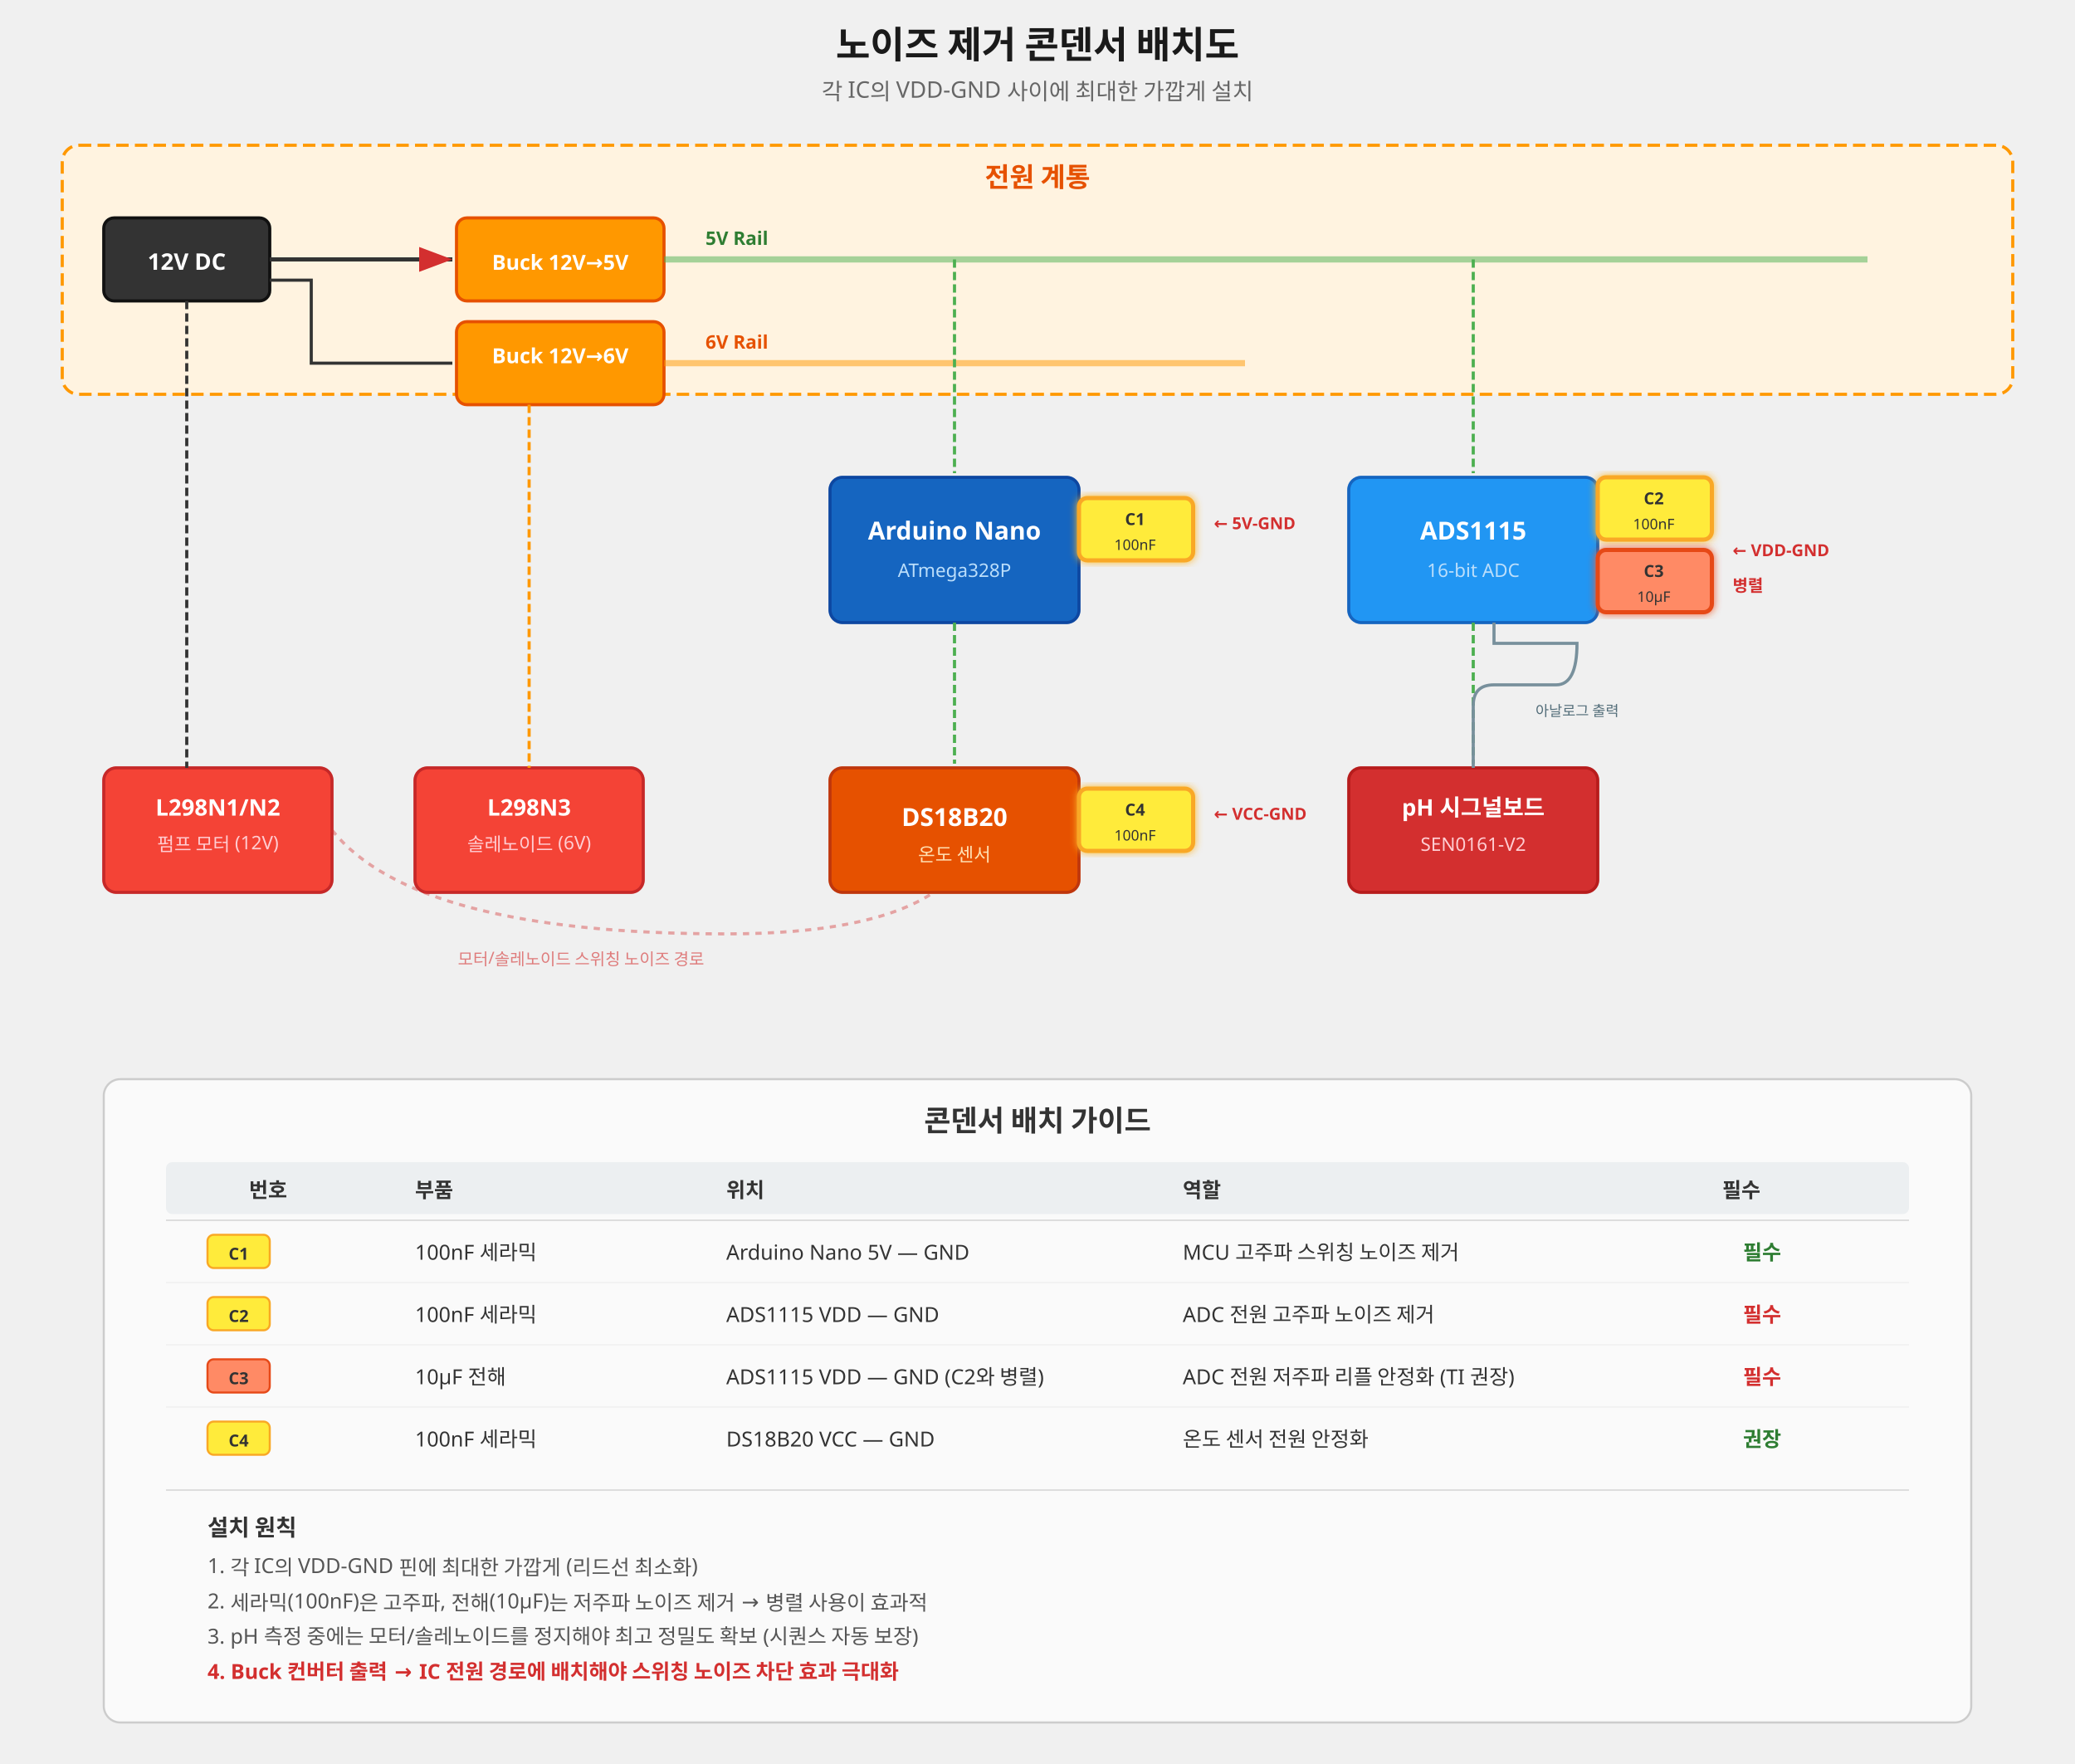
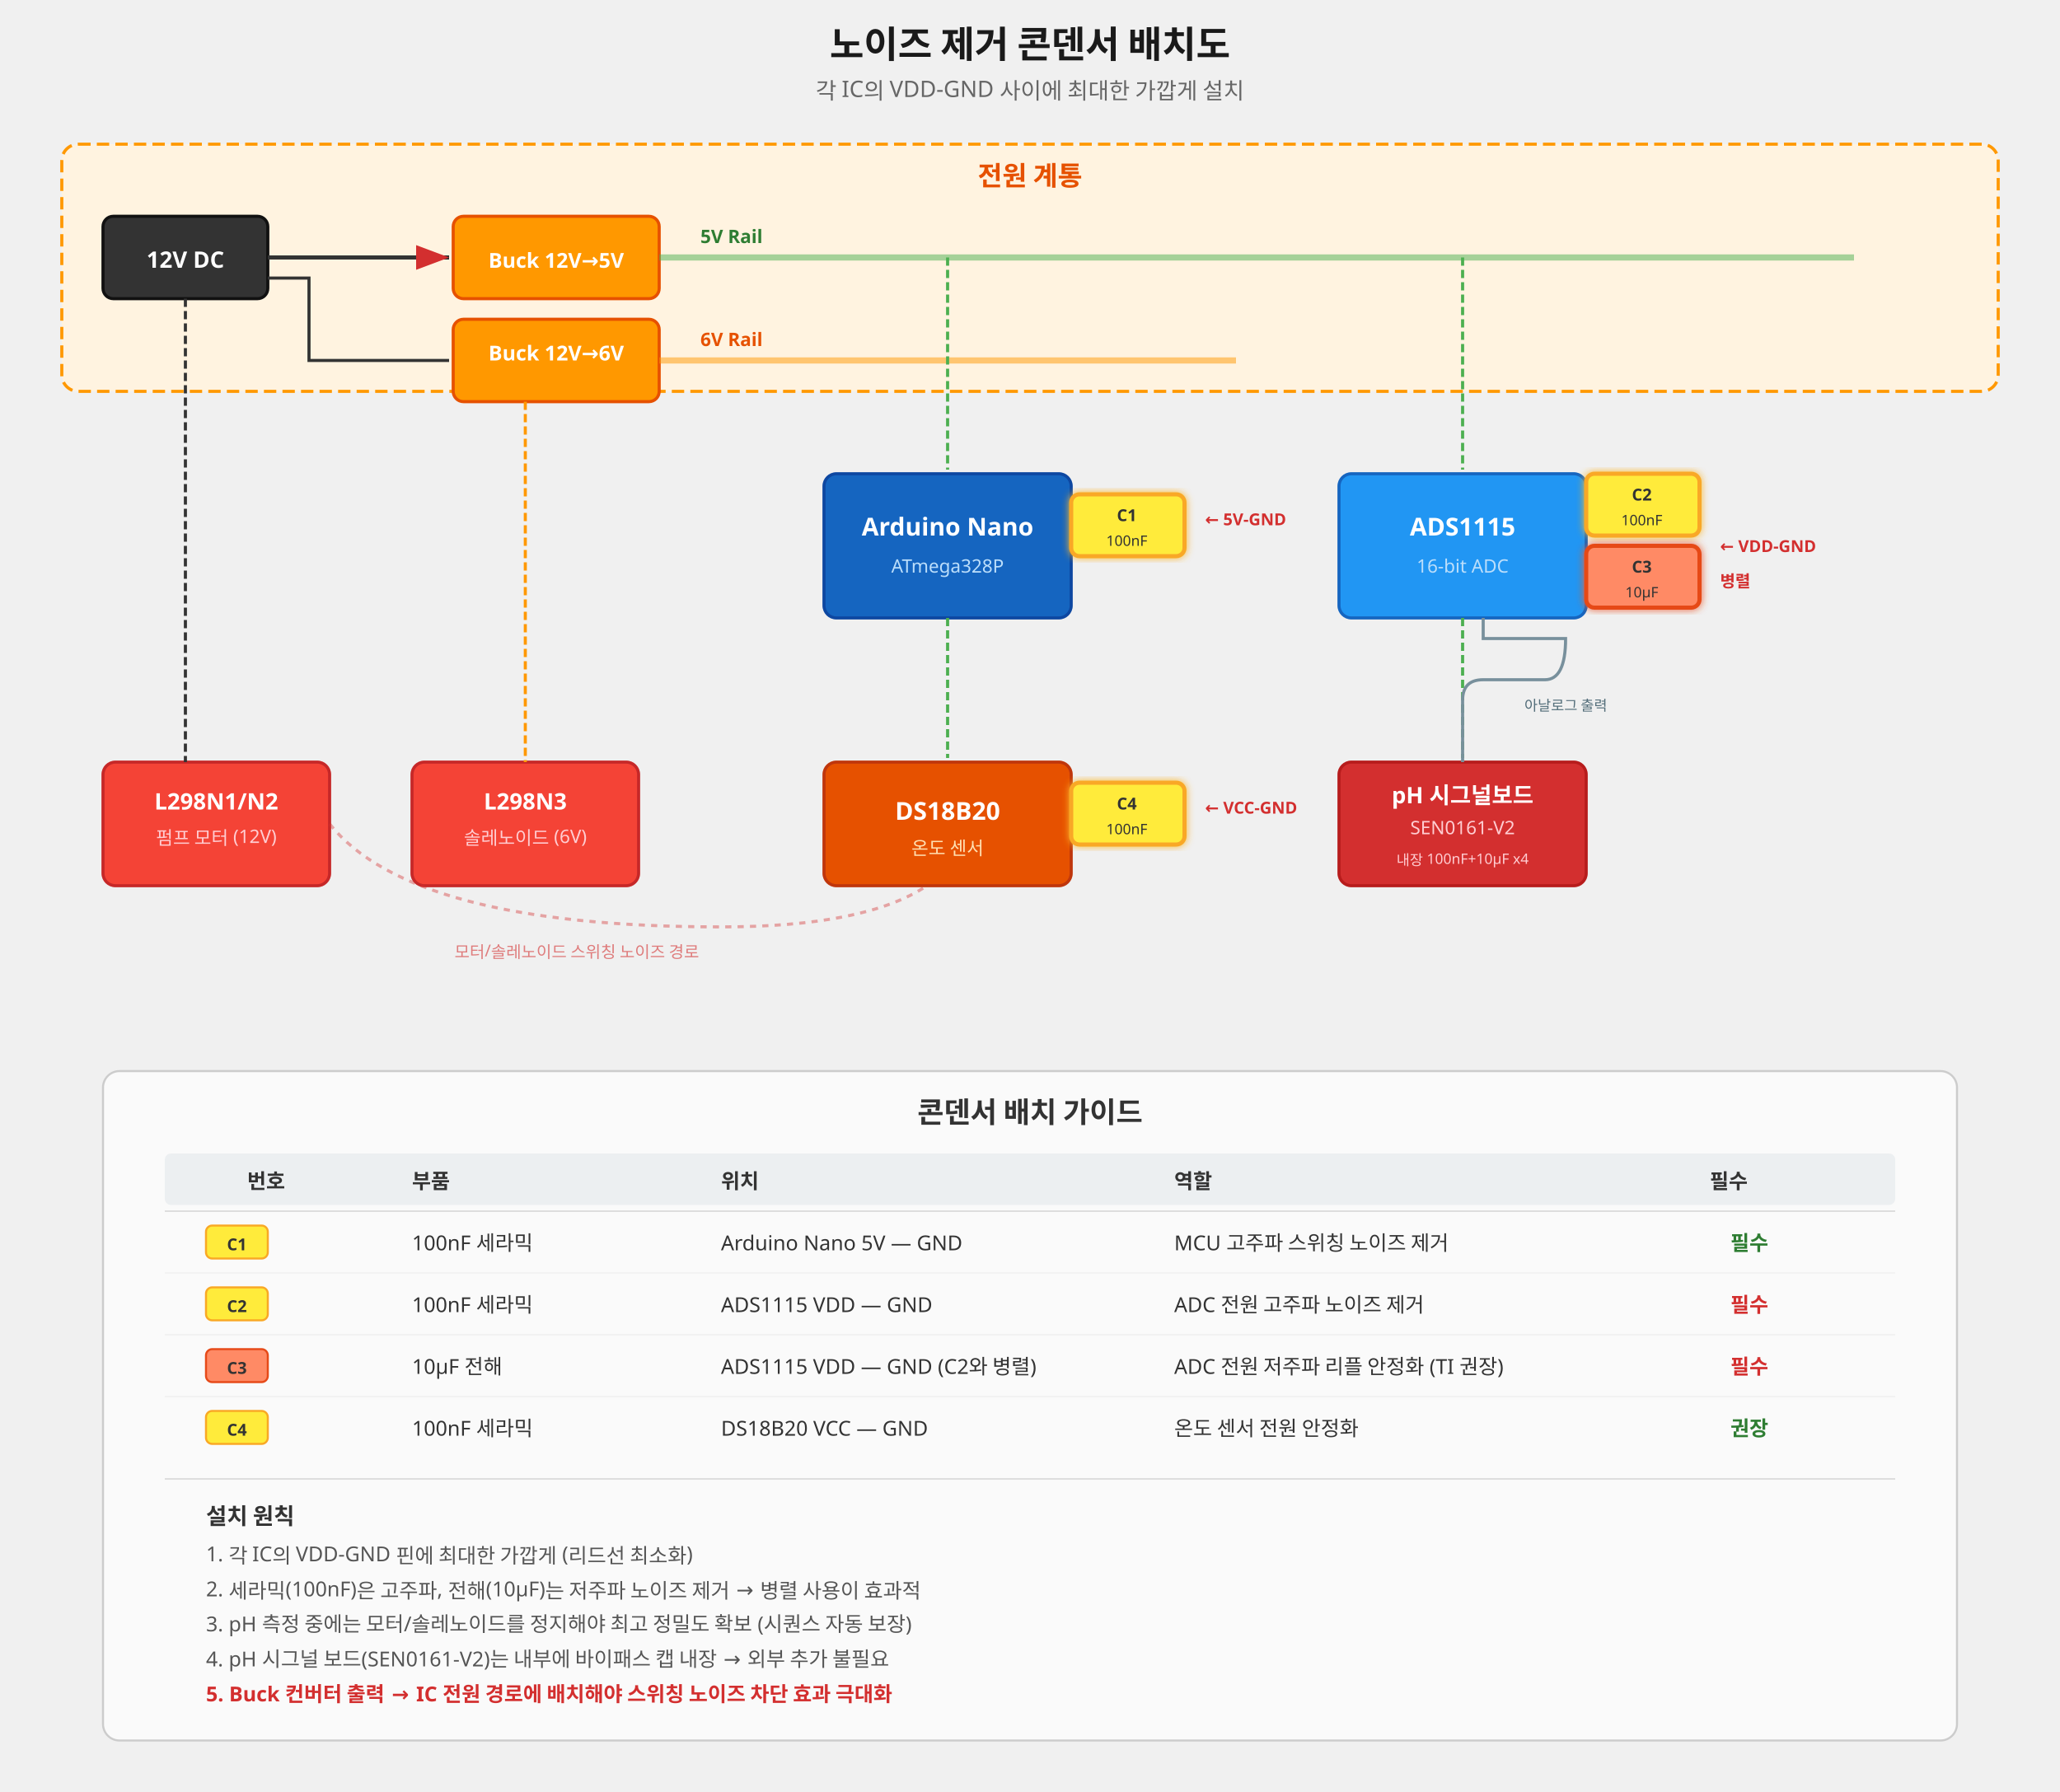
- <svg xmlns="http://www.w3.org/2000/svg" viewBox="0 0 1000 850" font-family="'Malgun Gothic', 'Apple SD Gothic Neo', sans-serif" font-size="11">
+ <svg xmlns="http://www.w3.org/2000/svg" viewBox="0 0 1000 870" font-family="'Malgun Gothic', 'Apple SD Gothic Neo', sans-serif" font-size="11">
  <defs>
    <marker id="arr" markerWidth="8" markerHeight="6" refX="8" refY="3" orient="auto">
      <path d="M0,0 L8,3 L0,6 Z" fill="#D32F2F" />
    </marker>
    <filter id="glow">
      <feGaussianBlur stdDeviation="2" result="blur" />
      <feMerge>
        <feMergeNode in="blur" />
        <feMergeNode in="SourceGraphic" />
      </feMerge>
    </filter>
  </defs>
  <text x="500" y="28" text-anchor="middle" font-size="18" font-weight="bold" fill="#1a1a1a">노이즈 제거 콘덴서 배치도</text>
  <text x="500" y="48" text-anchor="middle" font-size="11" fill="#666">각 IC의 VDD-GND 사이에 최대한 가깝게 설치</text>
  <rect x="30" y="70" width="940" height="120" rx="8" fill="#FFF3E0" stroke="#FF9800" stroke-width="1.5" stroke-dasharray="6,3" />
  <text x="500" y="90" text-anchor="middle" font-size="13" font-weight="bold" fill="#E65100">전원 계통</text>
  <rect x="50" y="105" width="80" height="40" rx="5" fill="#333" stroke="#111" stroke-width="1.5" />
  <text x="90" y="130" text-anchor="middle" font-size="11" fill="white" font-weight="bold">12V DC</text>
  <rect x="220" y="105" width="100" height="40" rx="5" fill="#FF9800" stroke="#E65100" stroke-width="1.5" />
  <text x="270" y="130" text-anchor="middle" font-size="10" fill="white" font-weight="bold">Buck 12V→5V</text>
  <path d="M130,125 L218,125" fill="none" stroke="#333" stroke-width="2" marker-end="url(#arr)" />
  <rect x="220" y="155" width="100" height="40" rx="5" fill="#FF9800" stroke="#E65100" stroke-width="1.5" />
  <text x="270" y="175" text-anchor="middle" font-size="10" fill="white" font-weight="bold">Buck 12V→6V</text>
  <path d="M130,135 L150,135 L150,175 L218,175" fill="none" stroke="#333" stroke-width="1.5" />
  <path d="M320,125 L900,125" fill="none" stroke="#4CAF50" stroke-width="3" opacity="0.5" />
  <text x="340" y="118" font-size="9" fill="#2E7D32" font-weight="bold">5V Rail</text>
  <path d="M320,175 L600,175" fill="none" stroke="#FF9800" stroke-width="3" opacity="0.5" />
  <text x="340" y="168" font-size="9" fill="#E65100" font-weight="bold">6V Rail</text>
  <rect x="400" y="230" width="120" height="70" rx="6" fill="#1565C0" stroke="#0D47A1" stroke-width="1.5" />
  <text x="460" y="260" text-anchor="middle" font-size="12" fill="white" font-weight="bold">Arduino Nano</text>
  <text x="460" y="278" text-anchor="middle" font-size="9" fill="#BBDEFB">ATmega328P</text>
  <path d="M460,125 L460,228" fill="none" stroke="#4CAF50" stroke-width="1.5" stroke-dasharray="4,2" />
  <g filter="url(#glow)">
    <rect x="520" y="240" width="55" height="30" rx="4" fill="#FFEB3B" stroke="#F9A825" stroke-width="2" />
    <text x="547" y="253" text-anchor="middle" font-size="8" fill="#333" font-weight="bold">C1</text>
    <text x="547" y="265" text-anchor="middle" font-size="7" fill="#333">100nF</text>
  </g>
  <text x="585" y="255" font-size="8" fill="#D32F2F" font-weight="bold">← 5V-GND</text>
  <rect x="650" y="230" width="120" height="70" rx="6" fill="#2196F3" stroke="#1565C0" stroke-width="1.5" />
  <text x="710" y="260" text-anchor="middle" font-size="12" fill="white" font-weight="bold">ADS1115</text>
  <text x="710" y="278" text-anchor="middle" font-size="9" fill="#BBDEFB">16-bit ADC</text>
  <path d="M710,125 L710,228" fill="none" stroke="#4CAF50" stroke-width="1.5" stroke-dasharray="4,2" />
  <g filter="url(#glow)">
    <rect x="770" y="230" width="55" height="30" rx="4" fill="#FFEB3B" stroke="#F9A825" stroke-width="2" />
    <text x="797" y="243" text-anchor="middle" font-size="8" fill="#333" font-weight="bold">C2</text>
    <text x="797" y="255" text-anchor="middle" font-size="7" fill="#333">100nF</text>
  </g>
  <g filter="url(#glow)">
    <rect x="770" y="265" width="55" height="30" rx="4" fill="#FF8A65" stroke="#E64A19" stroke-width="2" />
    <text x="797" y="278" text-anchor="middle" font-size="8" fill="#333" font-weight="bold">C3</text>
    <text x="797" y="290" text-anchor="middle" font-size="7" fill="#333">10μF</text>
  </g>
  <text x="835" y="268" font-size="8" fill="#D32F2F" font-weight="bold">← VDD-GND</text>
  <text x="835" y="285" font-size="8" fill="#D32F2F" font-weight="bold">  병렬</text>
  <rect x="400" y="370" width="120" height="60" rx="6" fill="#E65100" stroke="#BF360C" stroke-width="1.5" />
  <text x="460" y="398" text-anchor="middle" font-size="12" fill="white" font-weight="bold">DS18B20</text>
  <text x="460" y="415" text-anchor="middle" font-size="9" fill="#FFE0B2">온도 센서</text>
  <path d="M460,300 L460,368" fill="none" stroke="#4CAF50" stroke-width="1.5" stroke-dasharray="4,2" />
  <g filter="url(#glow)">
    <rect x="520" y="380" width="55" height="30" rx="4" fill="#FFEB3B" stroke="#F9A825" stroke-width="2" />
    <text x="547" y="393" text-anchor="middle" font-size="8" fill="#333" font-weight="bold">C4</text>
    <text x="547" y="405" text-anchor="middle" font-size="7" fill="#333">100nF</text>
  </g>
  <text x="585" y="395" font-size="8" fill="#D32F2F" font-weight="bold">← VCC-GND</text>
  <rect x="650" y="370" width="120" height="60" rx="6" fill="#D32F2F" stroke="#B71C1C" stroke-width="1.5" />
-   <text x="710" y="393" text-anchor="middle" font-size="11" fill="white" font-weight="bold">pH 시그널보드</text>
-   <text x="710" y="410" text-anchor="middle" font-size="9" fill="#FFCDD2">SEN0161-V2</text>
+   <text x="710" y="390" text-anchor="middle" font-size="11" fill="white" font-weight="bold">pH 시그널보드</text>
+   <text x="710" y="405" text-anchor="middle" font-size="9" fill="#FFCDD2">SEN0161-V2</text>
+   <text x="710" y="420" text-anchor="middle" font-size="7" fill="#FFCDD2">내장 100nF+10μF x4</text>
  <path d="M710,300 L710,368" fill="none" stroke="#4CAF50" stroke-width="1.5" stroke-dasharray="4,2" />
  <path d="M710,370 L710,340 Q710,330 720,330 L750,330 Q760,330 760,310 L720,310 L720,300" fill="none" stroke="#78909C" stroke-width="1.5" />
  <text x="740" y="345" font-size="7" fill="#546E7A">아날로그 출력</text>
  <rect x="50" y="370" width="110" height="60" rx="6" fill="#F44336" stroke="#C62828" stroke-width="1.5" />
  <text x="105" y="393" text-anchor="middle" font-size="11" fill="white" font-weight="bold">L298N1/N2</text>
  <text x="105" y="410" text-anchor="middle" font-size="9" fill="#FFCDD2">펌프 모터 (12V)</text>
  <path d="M90,145 L90,175 L90,370" fill="none" stroke="#333" stroke-width="1.5" stroke-dasharray="4,2" />
  <rect x="200" y="370" width="110" height="60" rx="6" fill="#F44336" stroke="#C62828" stroke-width="1.5" />
  <text x="255" y="393" text-anchor="middle" font-size="11" fill="white" font-weight="bold">L298N3</text>
  <text x="255" y="410" text-anchor="middle" font-size="9" fill="#FFCDD2">솔레노이드 (6V)</text>
  <path d="M255,195 L255,370" fill="none" stroke="#FF9800" stroke-width="1.5" stroke-dasharray="4,2" />
  <path d="M160,400 Q200,450 350,450 Q420,450 450,430" fill="none" stroke="#D32F2F" stroke-width="1.5" stroke-dasharray="3,3" opacity="0.4" />
  <text x="280" y="465" text-anchor="middle" font-size="8" fill="#D32F2F" opacity="0.6">모터/솔레노이드 스위칭 노이즈 경로</text>
-   <rect x="50" y="520" width="900" height="310" rx="8" fill="#FAFAFA" stroke="#CCC" stroke-width="1" />
+   <rect x="50" y="520" width="900" height="325" rx="8" fill="#FAFAFA" stroke="#CCC" stroke-width="1" />
  <text x="500" y="545" text-anchor="middle" font-size="14" font-weight="bold" fill="#333">콘덴서 배치 가이드</text>
  <rect x="80" y="560" width="840" height="25" rx="3" fill="#ECEFF1" />
  <text x="120" y="577" font-size="10" fill="#333" font-weight="bold">번호</text>
  <text x="200" y="577" font-size="10" fill="#333" font-weight="bold">부품</text>
  <text x="350" y="577" font-size="10" fill="#333" font-weight="bold">위치</text>
  <text x="570" y="577" font-size="10" fill="#333" font-weight="bold">역할</text>
  <text x="830" y="577" font-size="10" fill="#333" font-weight="bold">필수</text>
  <line x1="80" y1="588" x2="920" y2="588" stroke="#CCC" stroke-width="0.5" />
  <rect x="100" y="595" width="30" height="16" rx="3" fill="#FFEB3B" stroke="#F9A825" stroke-width="1" />
  <text x="115" y="607" text-anchor="middle" font-size="8" fill="#333" font-weight="bold">C1</text>
  <text x="200" y="607" font-size="10" fill="#333">100nF 세라믹</text>
  <text x="350" y="607" font-size="10" fill="#333">Arduino Nano 5V — GND</text>
  <text x="570" y="607" font-size="10" fill="#333">MCU 고주파 스위칭 노이즈 제거</text>
  <text x="840" y="607" font-size="10" fill="#2E7D32" font-weight="bold">필수</text>
  <line x1="80" y1="618" x2="920" y2="618" stroke="#EEE" stroke-width="0.5" />
  <rect x="100" y="625" width="30" height="16" rx="3" fill="#FFEB3B" stroke="#F9A825" stroke-width="1" />
  <text x="115" y="637" text-anchor="middle" font-size="8" fill="#333" font-weight="bold">C2</text>
  <text x="200" y="637" font-size="10" fill="#333">100nF 세라믹</text>
  <text x="350" y="637" font-size="10" fill="#333">ADS1115 VDD — GND</text>
  <text x="570" y="637" font-size="10" fill="#333">ADC 전원 고주파 노이즈 제거</text>
  <text x="840" y="637" font-size="10" fill="#D32F2F" font-weight="bold">필수</text>
  <line x1="80" y1="648" x2="920" y2="648" stroke="#EEE" stroke-width="0.5" />
  <rect x="100" y="655" width="30" height="16" rx="3" fill="#FF8A65" stroke="#E64A19" stroke-width="1" />
  <text x="115" y="667" text-anchor="middle" font-size="8" fill="#333" font-weight="bold">C3</text>
  <text x="200" y="667" font-size="10" fill="#333">10μF 전해</text>
  <text x="350" y="667" font-size="10" fill="#333">ADS1115 VDD — GND (C2와 병렬)</text>
  <text x="570" y="667" font-size="10" fill="#333">ADC 전원 저주파 리플 안정화 (TI 권장)</text>
  <text x="840" y="667" font-size="10" fill="#D32F2F" font-weight="bold">필수</text>
  <line x1="80" y1="678" x2="920" y2="678" stroke="#EEE" stroke-width="0.5" />
  <rect x="100" y="685" width="30" height="16" rx="3" fill="#FFEB3B" stroke="#F9A825" stroke-width="1" />
  <text x="115" y="697" text-anchor="middle" font-size="8" fill="#333" font-weight="bold">C4</text>
  <text x="200" y="697" font-size="10" fill="#333">100nF 세라믹</text>
  <text x="350" y="697" font-size="10" fill="#333">DS18B20 VCC — GND</text>
  <text x="570" y="697" font-size="10" fill="#333">온도 센서 전원 안정화</text>
  <text x="840" y="697" font-size="10" fill="#2E7D32" font-weight="bold">권장</text>
  <line x1="80" y1="718" x2="920" y2="718" stroke="#CCC" stroke-width="0.5" />
  <text x="100" y="740" font-size="11" fill="#333" font-weight="bold">설치 원칙</text>
  <text x="100" y="758" font-size="10" fill="#555">1. 각 IC의 VDD-GND 핀에 최대한 가깝게 (리드선 최소화)</text>
  <text x="100" y="775" font-size="10" fill="#555">2. 세라믹(100nF)은 고주파, 전해(10μF)는 저주파 노이즈 제거 → 병렬 사용이 효과적</text>
  <text x="100" y="792" font-size="10" fill="#555">3. pH 측정 중에는 모터/솔레노이드를 정지해야 최고 정밀도 확보 (시퀀스 자동 보장)</text>
-   <text x="100" y="809" font-size="10" fill="#D32F2F" font-weight="bold">4. Buck 컨버터 출력 → IC 전원 경로에 배치해야 스위칭 노이즈 차단 효과 극대화</text>
+   <text x="100" y="809" font-size="10" fill="#555">4. pH 시그널 보드(SEN0161-V2)는 내부에 바이패스 캡 내장 → 외부 추가 불필요</text>
+   <text x="100" y="826" font-size="10" fill="#D32F2F" font-weight="bold">5. Buck 컨버터 출력 → IC 전원 경로에 배치해야 스위칭 노이즈 차단 효과 극대화</text>
</svg>
